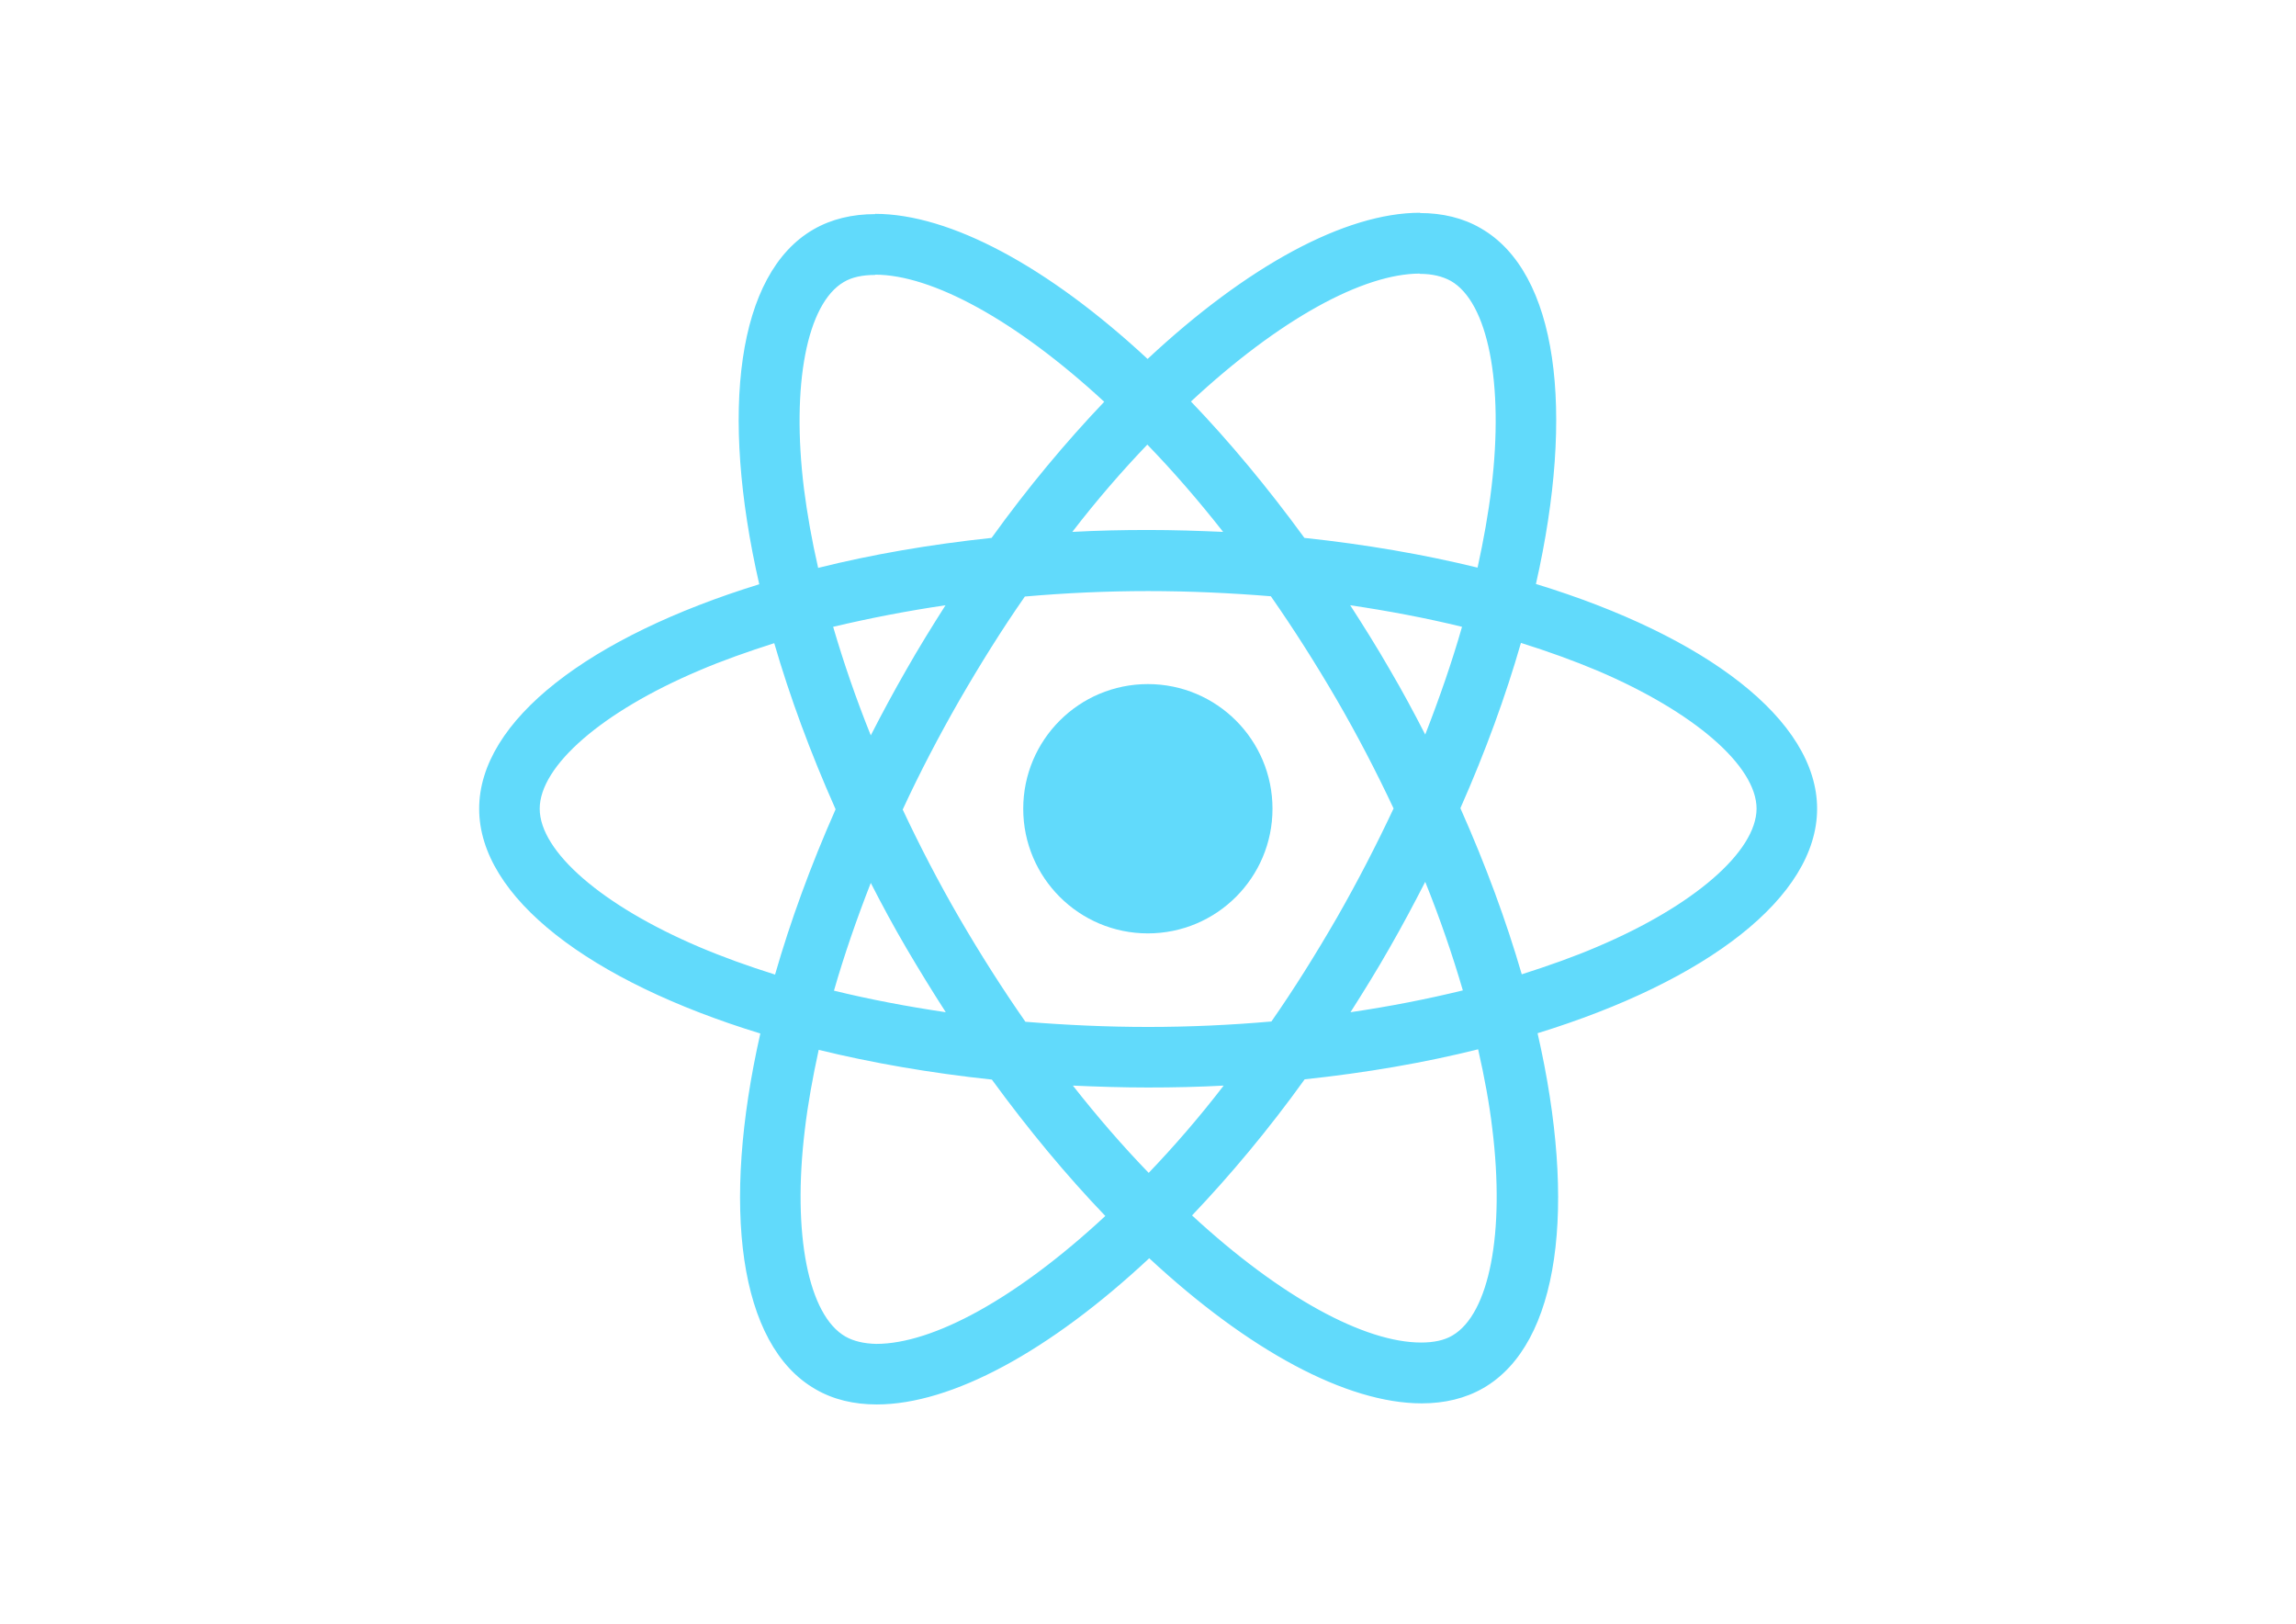
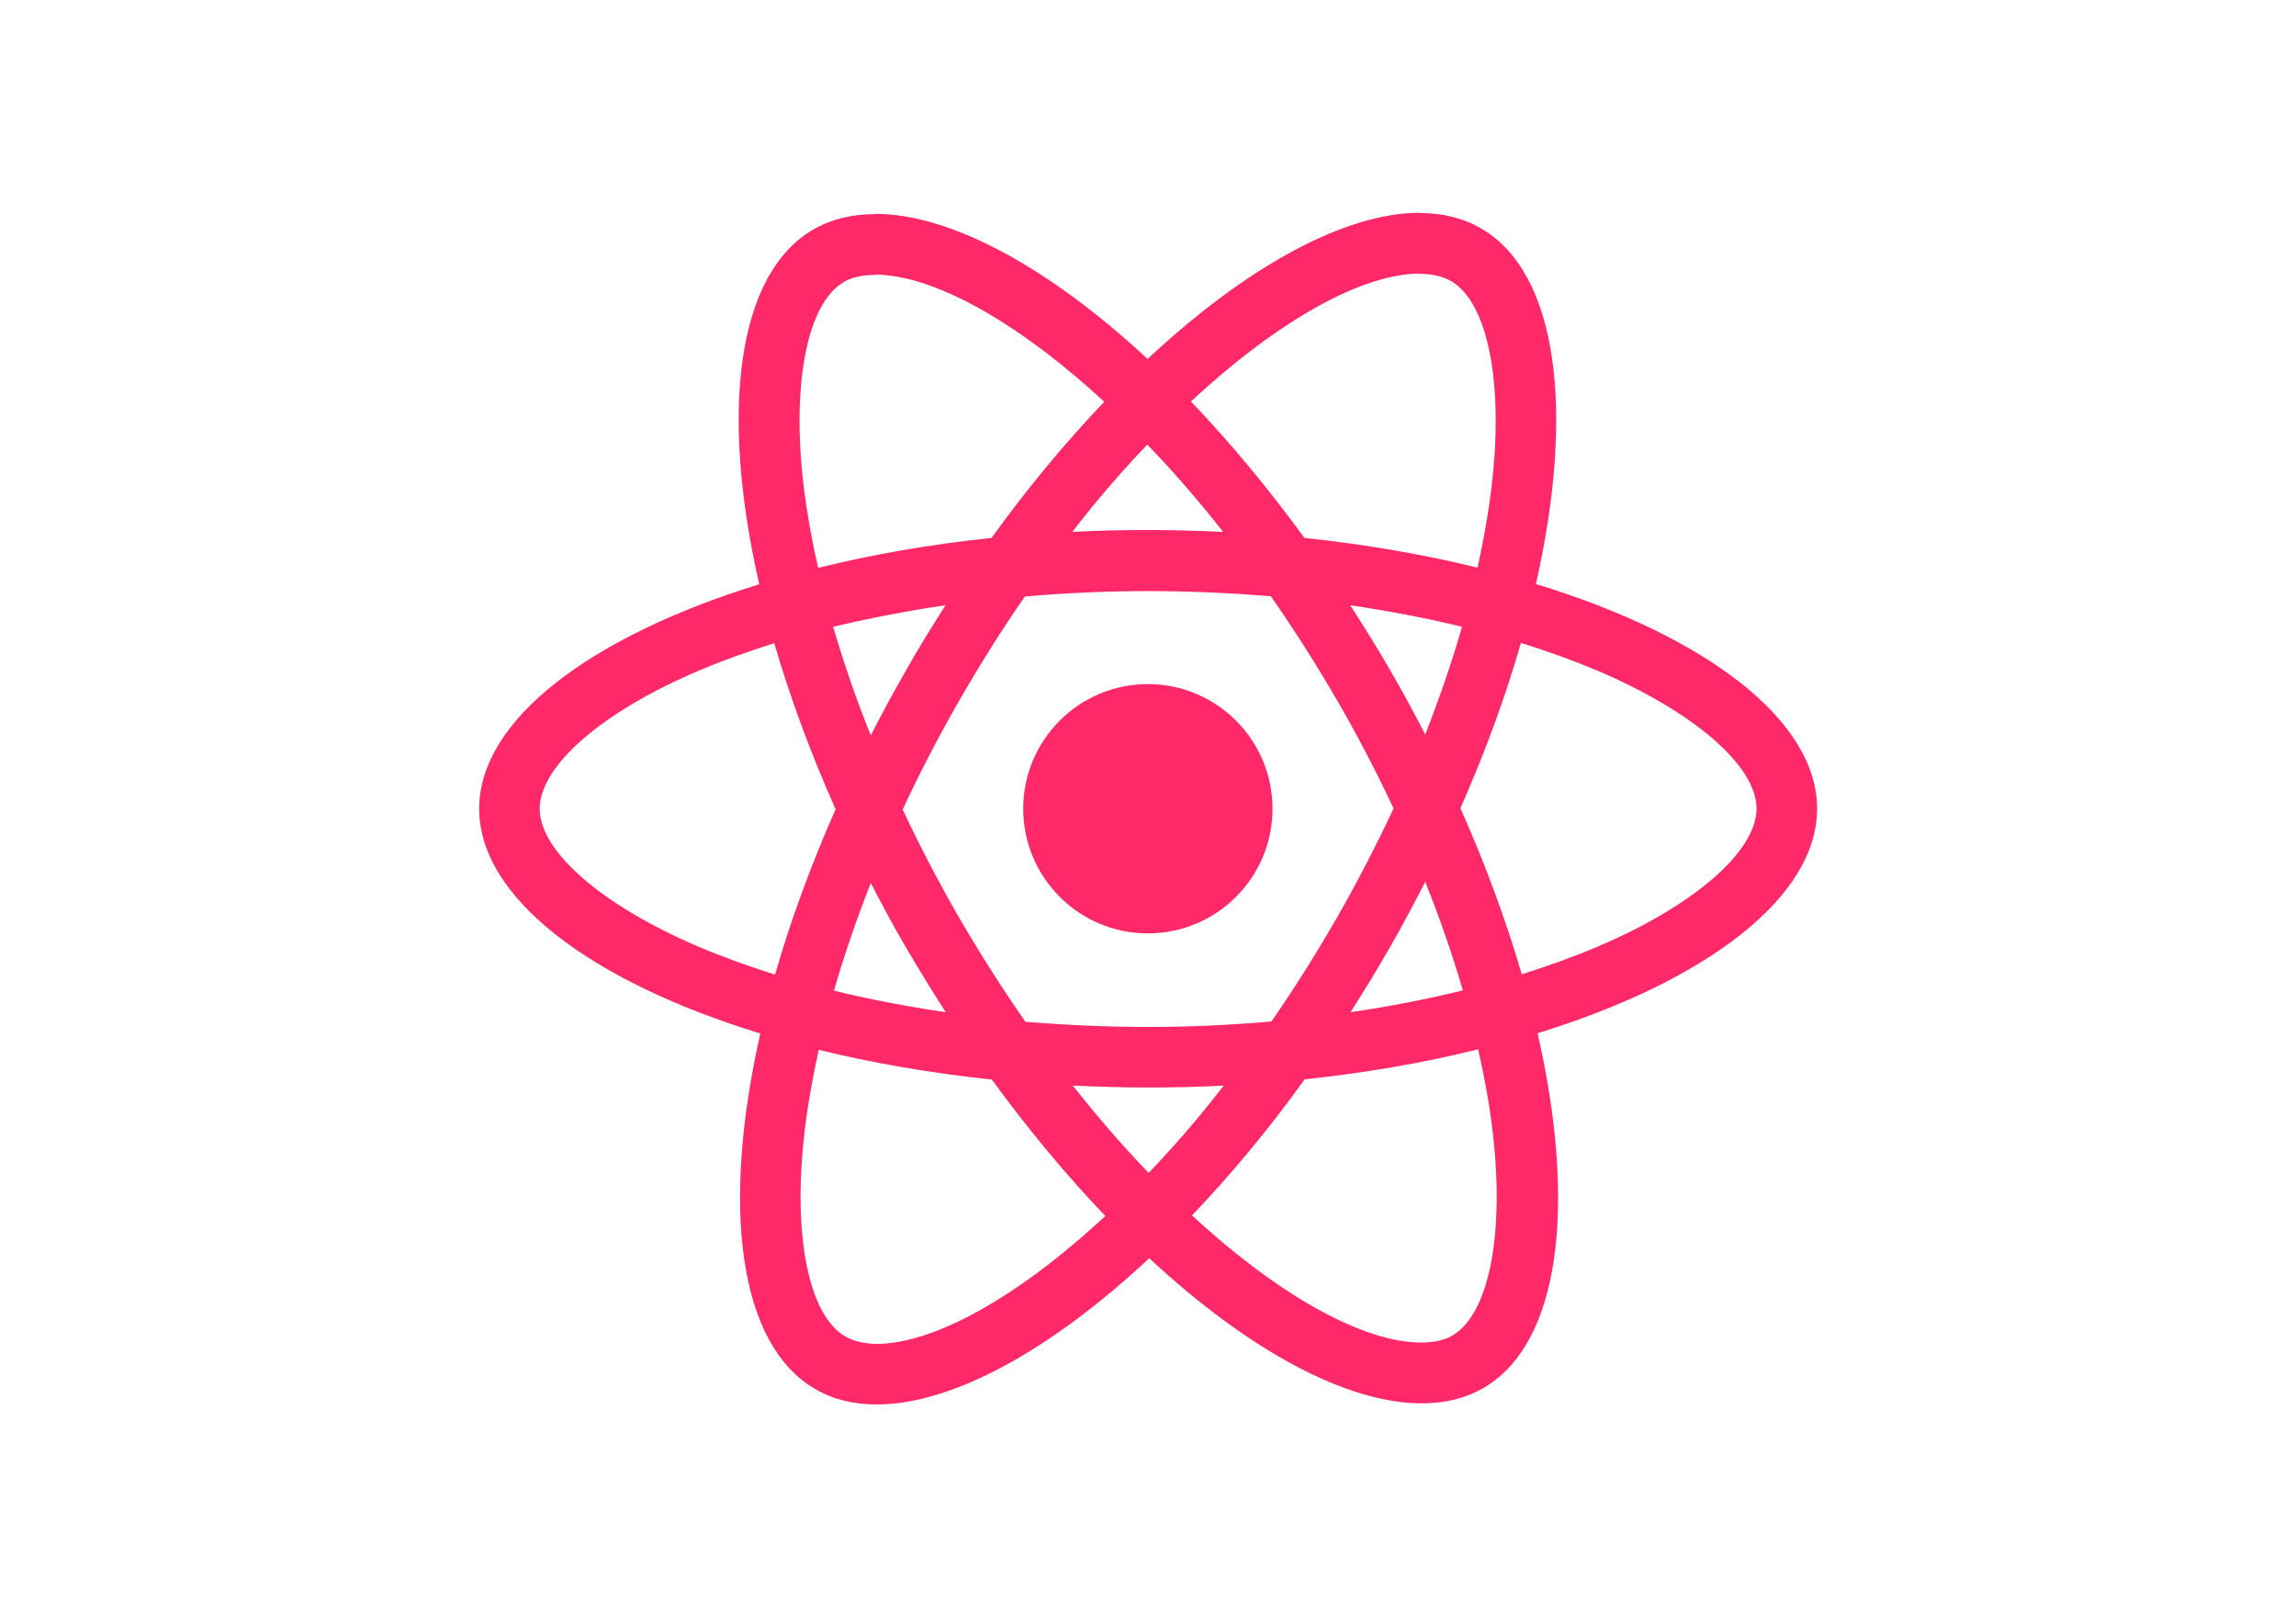
<svg xmlns="http://www.w3.org/2000/svg" viewBox="0 0 841.9 595.3">
-   <g fill="#61DAFB">
+   <g fill="#ff2969">
    <path d="M666.3 296.5c0-32.5-40.7-63.3-103.1-82.4 14.4-63.6 8-114.2-20.2-130.4-6.5-3.8-14.1-5.6-22.4-5.6v22.3c4.6 0 8.3.9 11.4 2.6 13.6 7.8 19.5 37.5 14.9 75.7-1.1 9.4-2.9 19.3-5.1 29.4-19.6-4.8-41-8.5-63.5-10.9-13.5-18.5-27.5-35.3-41.6-50 32.6-30.3 63.2-46.9 84-46.9V78c-27.5 0-63.5 19.6-99.9 53.6-36.4-33.8-72.4-53.2-99.9-53.2v22.3c20.7 0 51.4 16.5 84 46.6-14 14.7-28 31.4-41.3 49.9-22.6 2.4-44 6.1-63.6 11-2.3-10-4-19.7-5.2-29-4.7-38.2 1.1-67.9 14.6-75.8 3-1.8 6.9-2.6 11.5-2.6V78.5c-8.4 0-16 1.8-22.6 5.6-28.1 16.2-34.4 66.7-19.9 130.1-62.2 19.2-102.7 49.9-102.7 82.3 0 32.5 40.7 63.3 103.1 82.4-14.4 63.6-8 114.2 20.2 130.4 6.5 3.8 14.1 5.6 22.5 5.6 27.5 0 63.5-19.6 99.9-53.6 36.4 33.8 72.4 53.2 99.9 53.2 8.4 0 16-1.8 22.6-5.6 28.1-16.2 34.4-66.7 19.9-130.1 62-19.1 102.5-49.9 102.5-82.3zm-130.2-66.7c-3.7 12.9-8.3 26.2-13.5 39.5-4.1-8-8.4-16-13.1-24-4.6-8-9.5-15.8-14.4-23.4 14.2 2.1 27.9 4.7 41 7.9zm-45.8 106.5c-7.8 13.5-15.8 26.3-24.1 38.2-14.9 1.3-30 2-45.2 2-15.1 0-30.2-.7-45-1.9-8.3-11.9-16.4-24.6-24.2-38-7.6-13.1-14.5-26.4-20.8-39.8 6.2-13.4 13.2-26.8 20.7-39.9 7.8-13.5 15.8-26.3 24.1-38.2 14.9-1.3 30-2 45.2-2 15.1 0 30.2.7 45 1.9 8.3 11.9 16.4 24.6 24.2 38 7.6 13.1 14.5 26.4 20.8 39.8-6.3 13.4-13.2 26.8-20.7 39.9zm32.3-13c5.4 13.4 10 26.8 13.8 39.8-13.1 3.2-26.9 5.9-41.2 8 4.9-7.7 9.8-15.6 14.4-23.7 4.6-8 8.9-16.1 13-24.1zM421.2 430c-9.3-9.6-18.6-20.3-27.8-32 9 .4 18.2.7 27.5.7 9.4 0 18.7-.2 27.8-.7-9 11.7-18.3 22.4-27.5 32zm-74.4-58.9c-14.2-2.1-27.9-4.7-41-7.9 3.7-12.9 8.3-26.2 13.5-39.5 4.1 8 8.4 16 13.1 24 4.7 8 9.5 15.8 14.4 23.4zM420.7 163c9.3 9.6 18.6 20.3 27.8 32-9-.4-18.2-.7-27.5-.7-9.4 0-18.7.2-27.8.7 9-11.7 18.3-22.4 27.5-32zm-74 58.9c-4.9 7.7-9.8 15.6-14.4 23.7-4.6 8-8.9 16-13 24-5.4-13.4-10-26.8-13.8-39.8 13.1-3.1 26.9-5.8 41.2-7.9zm-90.5 125.2c-35.4-15.1-58.3-34.9-58.3-50.6 0-15.7 22.9-35.6 58.3-50.6 8.6-3.7 18-7 27.7-10.1 5.7 19.6 13.2 40 22.5 60.9-9.2 20.8-16.6 41.1-22.2 60.6-9.9-3.1-19.3-6.5-28-10.2zM310 490c-13.6-7.8-19.5-37.5-14.9-75.7 1.1-9.4 2.9-19.3 5.1-29.4 19.6 4.8 41 8.5 63.5 10.9 13.5 18.5 27.5 35.3 41.6 50-32.6 30.3-63.2 46.9-84 46.9-4.5-.1-8.3-1-11.3-2.7zm237.2-76.2c4.7 38.2-1.1 67.9-14.6 75.8-3 1.8-6.9 2.6-11.5 2.6-20.7 0-51.4-16.5-84-46.6 14-14.7 28-31.4 41.3-49.9 22.6-2.4 44-6.1 63.6-11 2.3 10.1 4.1 19.8 5.2 29.1zm38.5-66.7c-8.6 3.7-18 7-27.7 10.1-5.7-19.6-13.2-40-22.5-60.9 9.2-20.8 16.6-41.1 22.2-60.6 9.9 3.1 19.3 6.5 28.1 10.2 35.4 15.1 58.3 34.9 58.3 50.6-.1 15.7-23 35.6-58.4 50.6zM320.8 78.4z" />
    <circle cx="420.9" cy="296.5" r="45.7" />
    <path d="M520.5 78.1z" />
  </g>
</svg>
